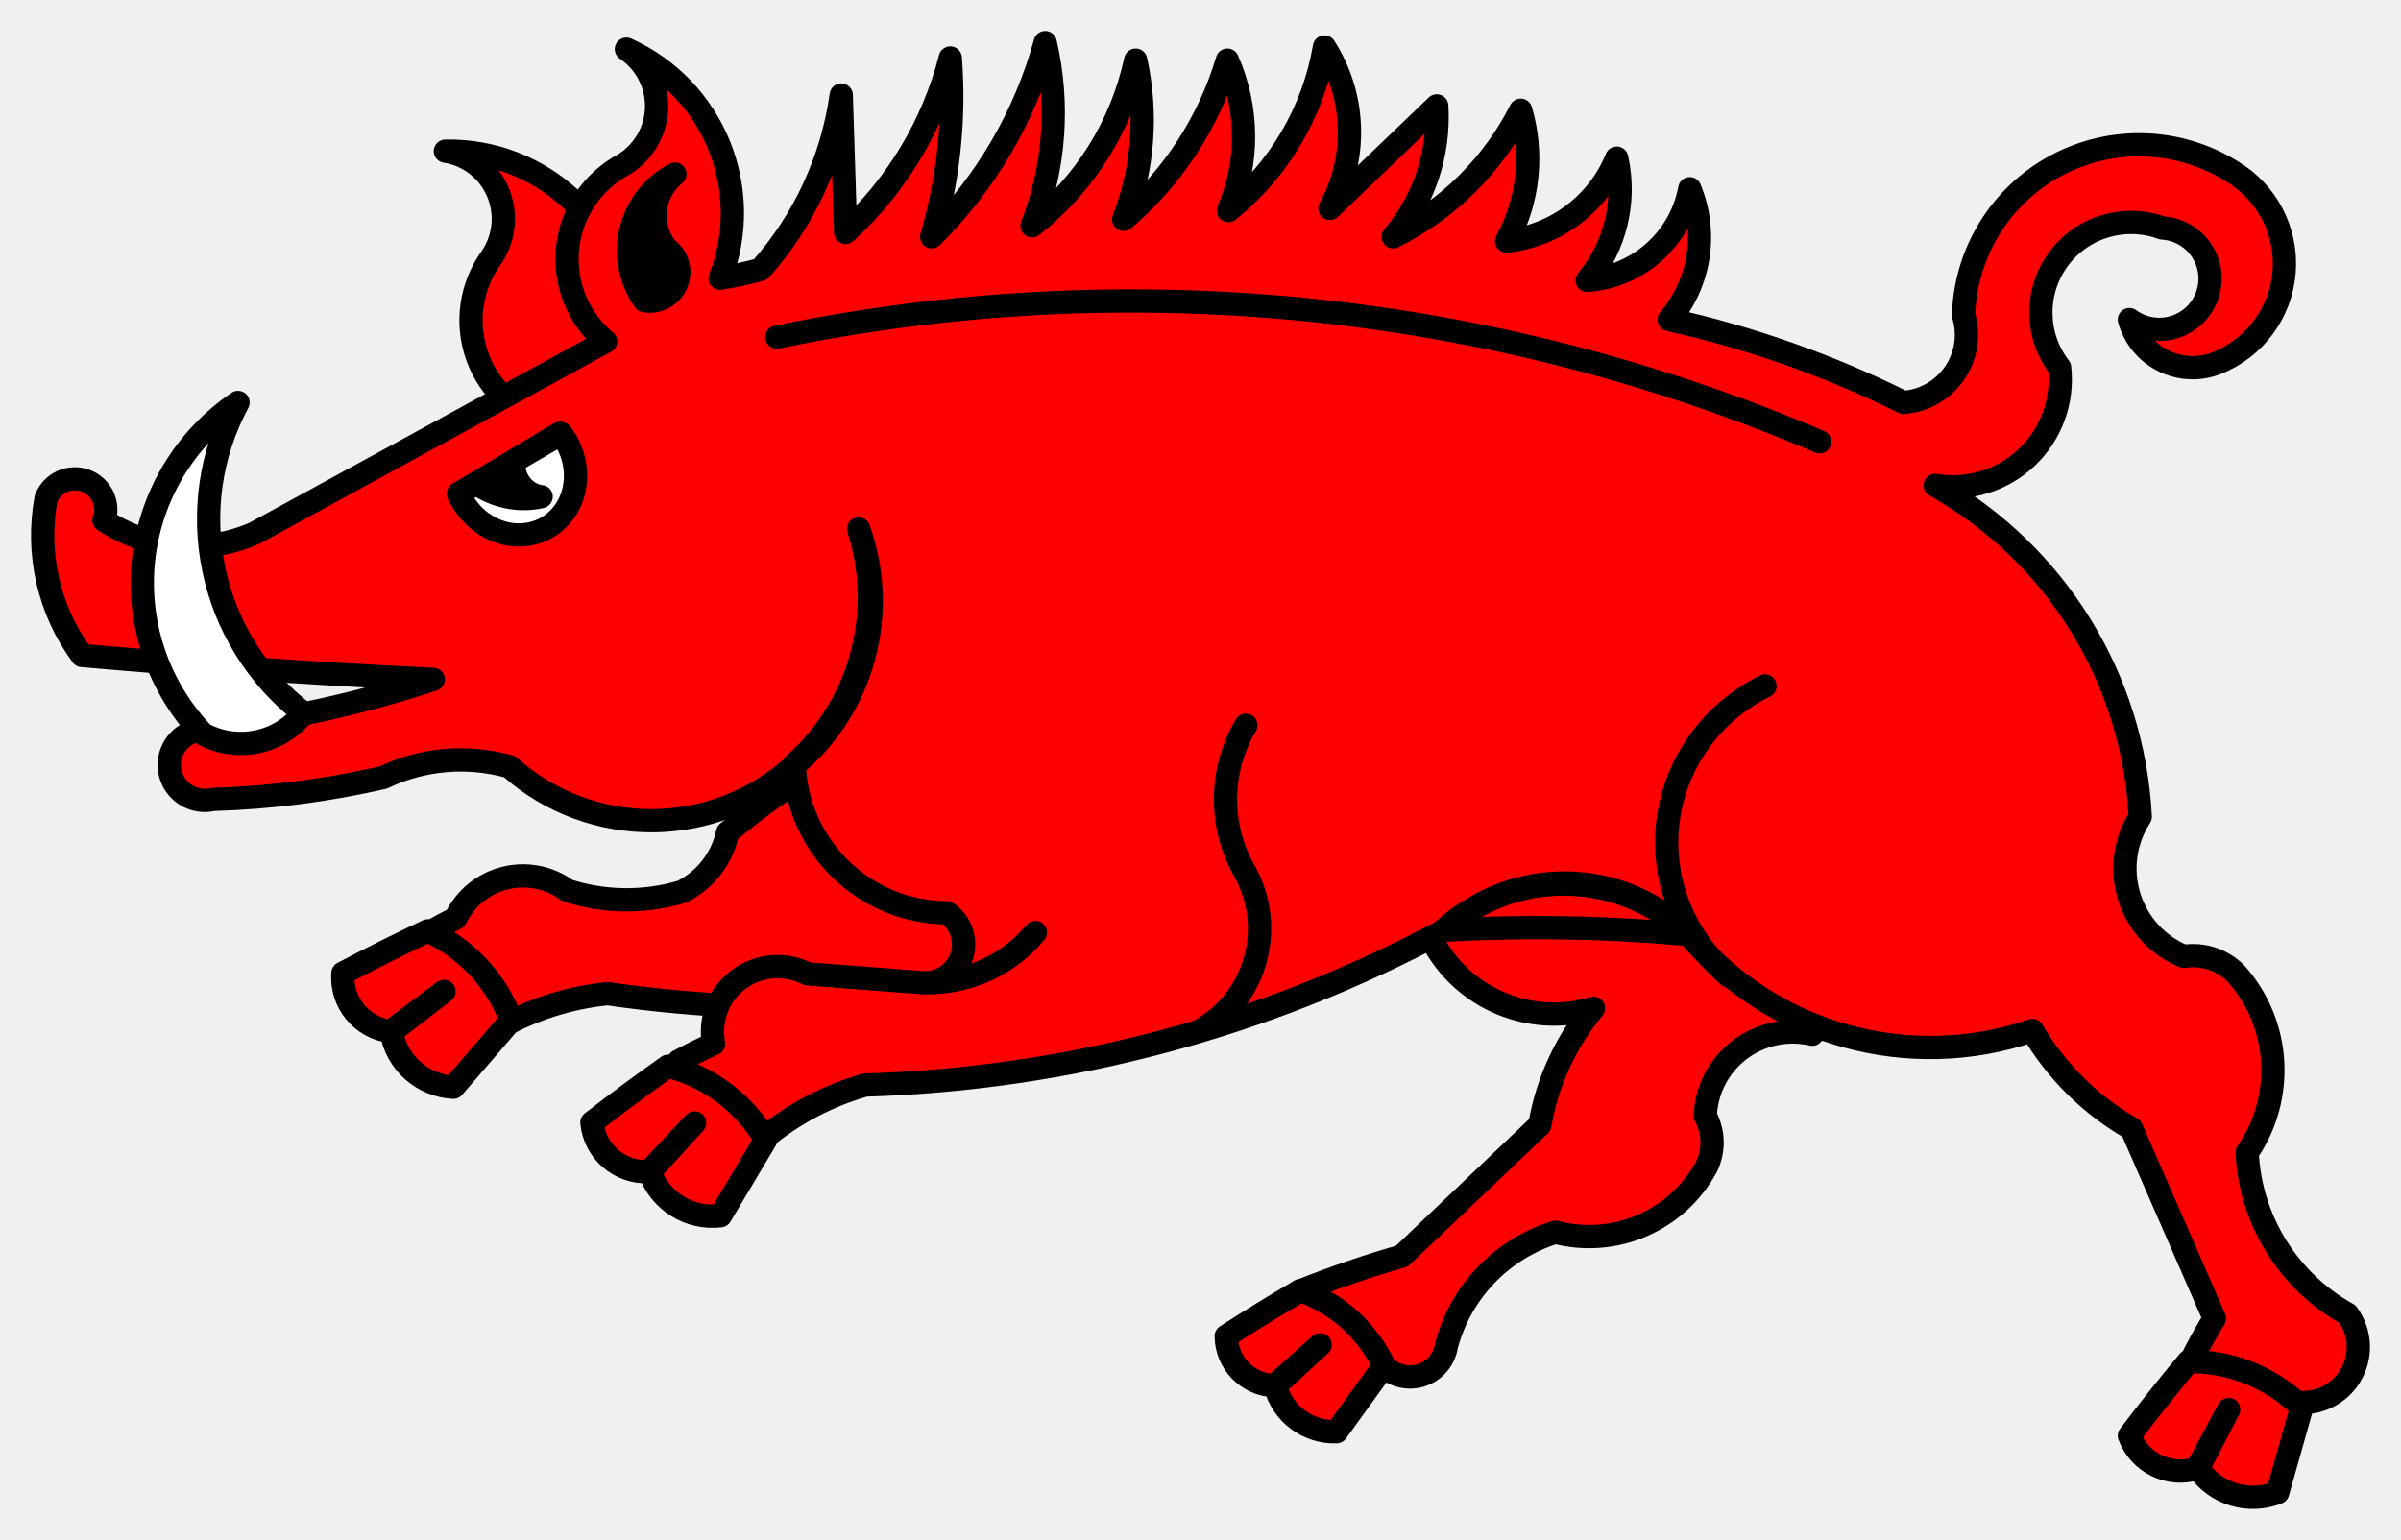
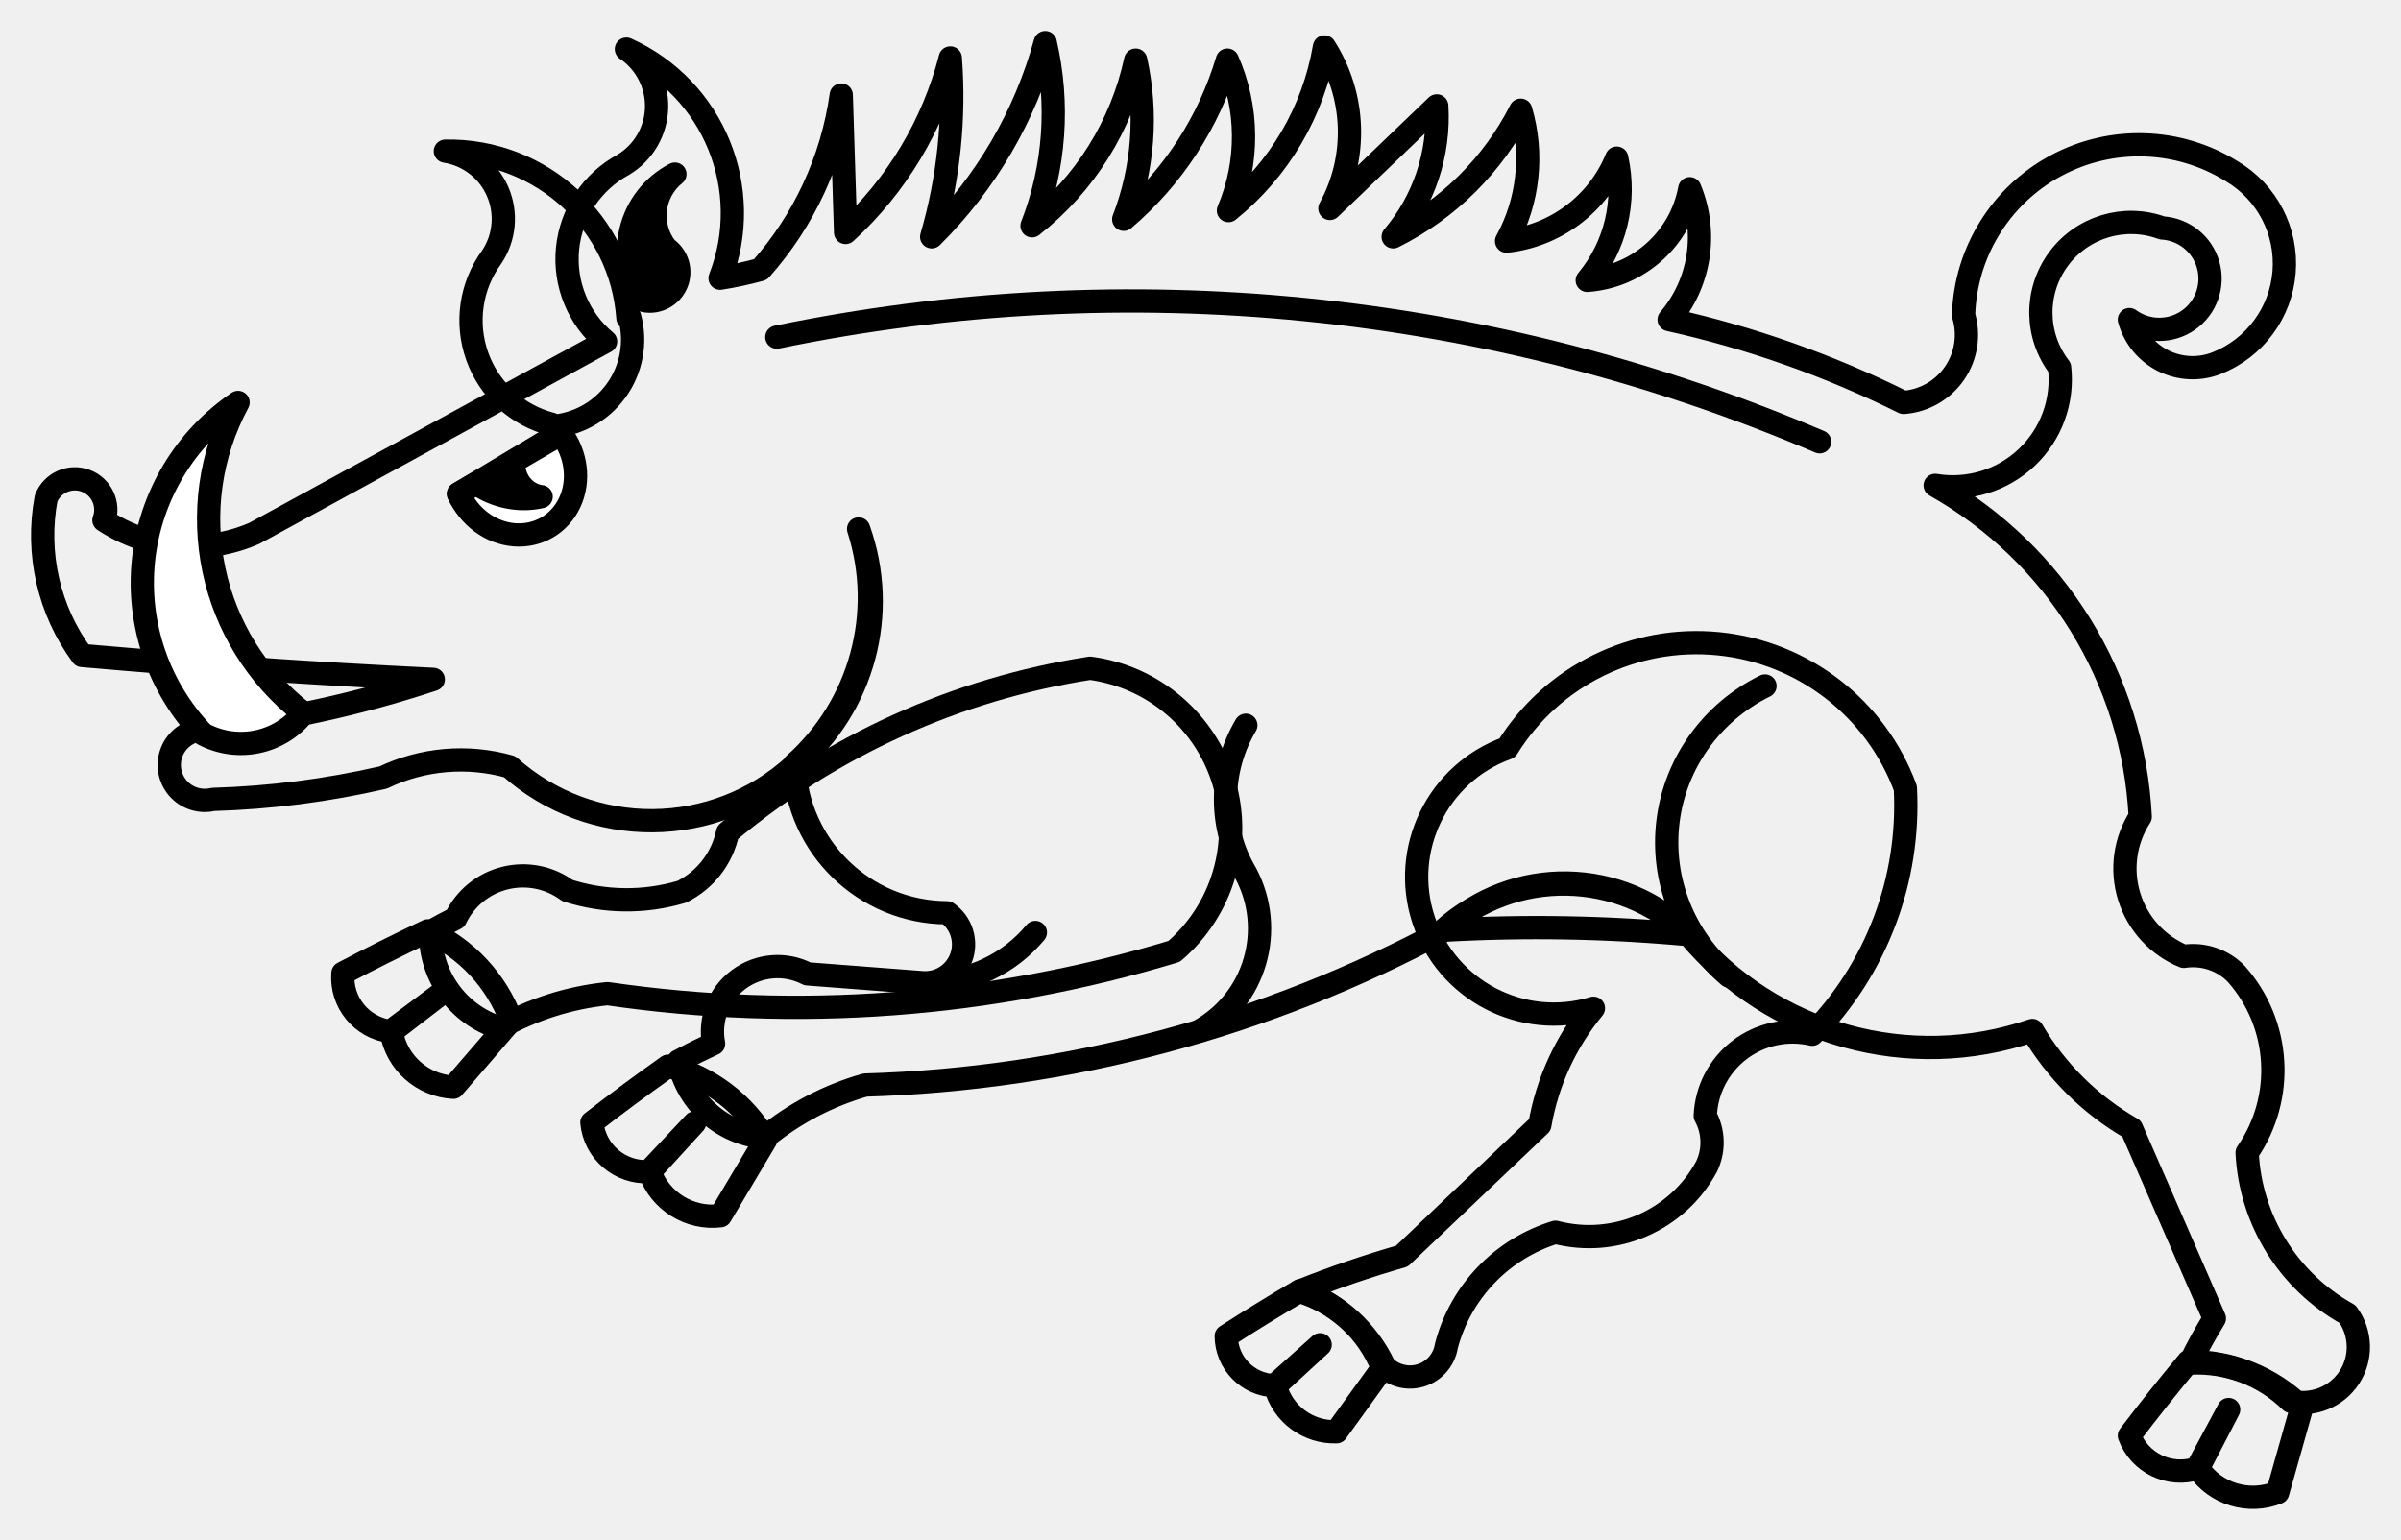
- <svg xmlns="http://www.w3.org/2000/svg" xmlns:ns1="http://schemas.microsoft.com/visio/2003/SVGExtensions/" width="154.78" height="99.3" viewBox="0 0 154.78 99.3" xml:space="preserve" class="st5" id="svg2" version="1.1" font-size="12" overflow="visible" color-interpolation-filters="sRGB" fill="none" fill-rule="evenodd" stroke-linecap="square" stroke-miterlimit="3">
-   <ns1:documentProperties ns1:langID="1033" ns1:viewMarkup="false" />
-   <style type="text/css" id="style6">
-     .st1 {fill:#ff0000;stroke:#000000;stroke-linecap:round;stroke-linejoin:round;stroke-width:1.5}
- 		.st2 {fill:#ffffff;stroke:#000000;stroke-linecap:round;stroke-linejoin:round;stroke-width:1.5}
- 		.st3 {stroke:#000000;stroke-linecap:round;stroke-linejoin:round;stroke-width:1.5}
- 		.st4 {fill:#000000;stroke:#000000;stroke-linecap:round;stroke-linejoin:round;stroke-width:1.5}
- 		.st5 {fill:none;fill-rule:evenodd;font-size:12px;overflow:visible;stroke-linecap:square;stroke-miterlimit:3}
-   </style>
-   <g ns1:mID="0" ns1:index="1" ns1:groupContext="foregroundPage" id="g8" transform="translate(1.2508,1.2516)">
-     <ns1:pageProperties ns1:drawingScale="1" ns1:pageScale="1" ns1:drawingUnits="19" ns1:shadowOffsetX="9" ns1:shadowOffsetY="-9" />
-     <g id="group1-1" transform="translate(1.5,-1.5)" ns1:mID="1" ns1:groupContext="group">
-       <g transform="rotate(70,65.698,125.57)" ns1:groupContext="shape" ns1:mID="3" id="shape3-3" stroke="#808080">
-         <path id="path21" class="st1" d="m 14.29,48.99 a 14.353,14.353 -4.48 0 0 -11.21,23.23 8.842,8.842 -1.34 0 0 17.67,0.52 16.15,16.15 -179.9 0 0 5.89,5.82 l 4.91,11.25 a 69.475,69.475 -177.47 0 0 -0.13,6.99 8.354,8.354 172.24 0 1 5.9,-3.31 2.371,2.371 -24.68 0 0 0.64,-4.4 10.446,10.446 5.7 0 1 -4.47,-9.11 8.601,8.601 -180 0 0 -0.65,-10.6 3.57,3.57 -180 0 0 -3.1,-1.04 5.633,5.633 0 0 1 -2.59,-8.28 21.059,21.059 -22.6 0 0 -12.86,-11.07 z" stroke="#808080" stroke-width="1.5" stroke-linecap="round" stroke-linejoin="round" />
+ <svg xmlns="http://www.w3.org/2000/svg" width="154.78" height="99.3" viewBox="0 0 154.78 99.3" xml:space="preserve" version="1.1" color-interpolation-filters="sRGB" fill="none" fill-rule="evenodd" font-size="12" overflow="visible" stroke-linecap="square" stroke-miterlimit="3">
+   <g transform="translate(1.2508,1.2516)">
+     <g transform="translate(1.5,-1.5)">
+       <g transform="rotate(70,65.698,125.57)" stroke="#808080">
+         <path d="m 14.29,48.99 a 14.353,14.353 -4.48 0 0 -11.21,23.23 8.842,8.842 -1.34 0 0 17.67,0.52 16.15,16.15 -179.9 0 0 5.89,5.82 l 4.91,11.25 a 69.475,69.475 -177.47 0 0 -0.13,6.99 8.354,8.354 172.24 0 1 5.9,-3.31 2.371,2.371 -24.68 0 0 0.64,-4.4 10.446,10.446 5.7 0 1 -4.47,-9.11 8.601,8.601 -180 0 0 -0.65,-10.6 3.57,3.57 -180 0 0 -3.1,-1.04 5.633,5.633 0 0 1 -2.59,-8.28 21.059,21.059 -22.6 0 0 -12.86,-11.07 z" stroke="#000" stroke-linecap="round" stroke-linejoin="round" stroke-width="1.5" />
      </g>
-       <g transform="rotate(10,190.45,218.8)" ns1:groupContext="shape" ns1:mID="6" id="shape6-8" stroke="#808080">
-         <path id="path34" class="st1" d="m 47.43,84.39 a 10.431,10.431 -180 0 0 -8.51,-17.04 47.733,47.733 -180 0 0 -21.17,14.49 5.515,5.515 93.21 0 1 -2.25,4.28 12.487,12.487 0 0 1 -7.27,1.2 4.817,4.817 -89.79 0 0 -6.79,3.02 32.316,32.316 -91.19 0 0 -1.44,1.13 6.37,6.37 -88.62 0 0 5.46,5.33 17.928,17.928 0 0 1 6.47,-3.38 84.165,84.165 -180 0 0 35.5,-9.03 z" stroke="#808080" stroke-width="1.5" stroke-linecap="round" stroke-linejoin="round" />
+       <g transform="rotate(10,190.45,218.8)" stroke="#808080">
+         <path d="m 47.43,84.39 a 10.431,10.431 -180 0 0 -8.51,-17.04 47.733,47.733 -180 0 0 -21.17,14.49 5.515,5.515 93.21 0 1 -2.25,4.28 12.487,12.487 0 0 1 -7.27,1.2 4.817,4.817 -89.79 0 0 -6.79,3.02 32.316,32.316 -91.19 0 0 -1.44,1.13 6.37,6.37 -88.62 0 0 5.46,5.33 17.928,17.928 0 0 1 6.47,-3.38 84.165,84.165 -180 0 0 35.5,-9.03 z" stroke="#000" stroke-linecap="round" stroke-linejoin="round" stroke-width="1.5" />
      </g>
-       <g id="shape8-12" ns1:mID="8" ns1:groupContext="shape" transform="rotate(-25.3,-135.35,-5.5822)">
-         <path d="m 2.33,96.37 a 5.608,5.608 -180 0 0 7.67,-4.19 l -0.13,0.02 a 11.588,11.588 -146.86 0 0 -6.04,-14.76 4.419,4.419 161.82 0 1 -0.22,7.45 6.915,6.915 -180 0 0 -1.12,11.39 z" class="st1" id="path44" stroke="#808080" stroke-width="1.5" stroke-linecap="round" stroke-linejoin="round" />
+       <g transform="rotate(-25.3,-135.35,-5.5822)">
+         <path d="m 2.33,96.37 a 5.608,5.608 -180 0 0 7.67,-4.19 l -0.13,0.02 a 11.588,11.588 -146.86 0 0 -6.04,-14.76 4.419,4.419 161.82 0 1 -0.22,7.45 6.915,6.915 -180 0 0 -1.12,11.39 z" stroke="#000" stroke-linecap="round" stroke-linejoin="round" stroke-width="1.5" />
      </g>
-       <g id="shape9-14" ns1:mID="9" ns1:groupContext="shape" transform="translate(0,-6.1018)">
-         <path d="m 119.96,32.3 a 65.929,65.929 -180 0 0 -15.11,-5.34 8.167,8.167 -180 0 0 1.33,-8.44 7.262,7.262 0 0 1 -6.61,5.91 9.212,9.212 -180 0 0 1.9,-7.88 8.7,8.7 0 0 1 -7.1,5.35 11.047,11.047 -180 0 0 0.91,-8.44 18.421,18.421 0 0 1 -8.22,8.16 11.941,11.941 -180 0 0 2.81,-8.44 l -6.89,6.61 a 10.179,10.179 -180 0 0 -0.35,-10.41 17.292,17.292 0 0 1 -6.19,10.55 12.169,12.169 -0.39 0 0 -0.07,-9.7 21.55,21.55 0 0 1 -6.68,10.26 17.768,17.768 -180 0 0 0.77,-10.26 18.553,18.553 24.14 0 1 -6.68,10.68 20.045,20.045 -180 0 0 0.85,-11.81 28.12,28.12 24.63 0 1 -7.32,12.52 32.288,32.288 -180 0 0 1.2,-11.53 23.058,23.058 18.27 0 1 -6.75,11.25 l -0.28,-8.86 a 21.382,21.382 165.61 0 1 -5.21,11.25 23.461,23.461 66.41 0 1 -2.6,0.56 11.588,11.588 -149.28 0 0 -6.04,-14.77 4.419,4.419 162.17 0 1 -0.21,7.46 6.915,6.915 -180 0 0 -1.13,11.39 l -22.64,12.37 a 10.174,10.174 0 0 1 -9.7,-0.84 1.994,1.994 -180 0 0 -3.73,-1.41 13.056,13.056 -180 0 0 2.32,10.13 566.58,566.58 -176.61 0 0 22.64,1.54 72.28,72.28 0 0 1 -14.91,3.24 2.285,2.285 -180 1 0 0.71,4.5 56.069,56.069 -180 0 0 10.97,-1.41 11.59,11.59 0 0 1 8.15,-0.7 13.709,13.709 -180 0 0 18.42,-0.14 13.789,13.789 -180 0 0 4.08,-15.19 14.425,14.425 0 0 1 -4.15,15.19 9.901,9.901 -180 0 0 9.85,9.56 2.479,2.479 0 0 1 -1.69,4.5 l -7.31,-0.56 a 4.195,4.195 -180 0 0 -6.05,4.5 44.46,44.46 -0.88 0 0 -2.25,1.12 6.197,6.197 -29.74 0 0 5.56,4.93 17.928,17.928 0 0 1 6.46,-3.38 84.165,84.165 -180 0 0 37.34,-9.98 11.325,11.325 0.89 0 1 15.75,0.28 11.587,11.587 -179.11 0 0 -15.82,-0.28 106.18,106.18 0 0 1 15.82,0.28 20.289,20.289 -178.2 0 0 22.15,6.18 17.56,17.56 -179.07 0 0 6.4,6.33 l 5.34,12.24 a 32.691,32.691 -105.74 0 0 -1.58,2.88 8.588,8.588 169.26 0 1 6.5,2.46 3.58,3.58 -180 0 0 3.66,-5.62 12.614,12.614 0 0 1 -6.47,-10.41 9.352,9.352 -180 0 0 -0.7,-11.53 3.882,3.882 -180 0 0 -3.38,-1.13 6.125,6.125 0 0 1 -2.81,-9 26.047,26.047 -180 0 0 -13.22,-21.37 6.922,6.922 -180 0 0 8.02,-7.6 5.812,5.812 0 0 1 6.61,-9 3.272,3.272 86.65 1 1 -2.11,5.91 4.231,4.231 -93.35 0 0 5.62,2.81 6.909,6.909 -87.81 0 0 0.99,-12.37 11.317,11.317 -94.57 0 0 -17.3,9.28 4.371,4.371 95.64 0 1 -3.87,5.62 z" class="st1" id="path49" stroke="#808080" stroke-width="1.5" stroke-linecap="round" stroke-linejoin="round" />
+       <g transform="translate(0,-6.1018)">
+         <path d="m 119.96,32.3 a 65.929,65.929 -180 0 0 -15.11,-5.34 8.167,8.167 -180 0 0 1.33,-8.44 7.262,7.262 0 0 1 -6.61,5.91 9.212,9.212 -180 0 0 1.9,-7.88 8.7,8.7 0 0 1 -7.1,5.35 11.047,11.047 -180 0 0 0.91,-8.44 18.421,18.421 0 0 1 -8.22,8.16 11.941,11.941 -180 0 0 2.81,-8.44 l -6.89,6.61 a 10.179,10.179 -180 0 0 -0.35,-10.41 17.292,17.292 0 0 1 -6.19,10.55 12.169,12.169 -0.39 0 0 -0.07,-9.7 21.55,21.55 0 0 1 -6.68,10.26 17.768,17.768 -180 0 0 0.77,-10.26 18.553,18.553 24.14 0 1 -6.68,10.68 20.045,20.045 -180 0 0 0.85,-11.81 28.12,28.12 24.63 0 1 -7.32,12.52 32.288,32.288 -180 0 0 1.2,-11.53 23.058,23.058 18.27 0 1 -6.75,11.25 l -0.28,-8.86 a 21.382,21.382 165.61 0 1 -5.21,11.25 23.461,23.461 66.41 0 1 -2.6,0.56 11.588,11.588 -149.28 0 0 -6.04,-14.77 4.419,4.419 162.17 0 1 -0.21,7.46 6.915,6.915 -180 0 0 -1.13,11.39 l -22.64,12.37 a 10.174,10.174 0 0 1 -9.7,-0.84 1.994,1.994 -180 0 0 -3.73,-1.41 13.056,13.056 -180 0 0 2.32,10.13 566.58,566.58 -176.61 0 0 22.64,1.54 72.28,72.28 0 0 1 -14.91,3.24 2.285,2.285 -180 1 0 0.71,4.5 56.069,56.069 -180 0 0 10.97,-1.41 11.59,11.59 0 0 1 8.15,-0.7 13.709,13.709 -180 0 0 18.42,-0.14 13.789,13.789 -180 0 0 4.08,-15.19 14.425,14.425 0 0 1 -4.15,15.19 9.901,9.901 -180 0 0 9.85,9.56 2.479,2.479 0 0 1 -1.69,4.5 l -7.31,-0.56 a 4.195,4.195 -180 0 0 -6.05,4.5 44.46,44.46 -0.88 0 0 -2.25,1.12 6.197,6.197 -29.74 0 0 5.56,4.93 17.928,17.928 0 0 1 6.46,-3.38 84.165,84.165 -180 0 0 37.34,-9.98 11.325,11.325 0.89 0 1 15.75,0.28 11.587,11.587 -179.11 0 0 -15.82,-0.28 106.18,106.18 0 0 1 15.82,0.28 20.289,20.289 -178.2 0 0 22.15,6.18 17.56,17.56 -179.07 0 0 6.4,6.33 l 5.34,12.24 a 32.691,32.691 -105.74 0 0 -1.58,2.88 8.588,8.588 169.26 0 1 6.5,2.46 3.58,3.58 -180 0 0 3.66,-5.62 12.614,12.614 0 0 1 -6.47,-10.41 9.352,9.352 -180 0 0 -0.7,-11.53 3.882,3.882 -180 0 0 -3.38,-1.13 6.125,6.125 0 0 1 -2.81,-9 26.047,26.047 -180 0 0 -13.22,-21.37 6.922,6.922 -180 0 0 8.02,-7.6 5.812,5.812 0 0 1 6.61,-9 3.272,3.272 86.65 1 1 -2.11,5.91 4.231,4.231 -93.35 0 0 5.62,2.81 6.909,6.909 -87.81 0 0 0.99,-12.37 11.317,11.317 -94.57 0 0 -17.3,9.28 4.371,4.371 95.64 0 1 -3.87,5.62 z" stroke="#000" stroke-linecap="round" stroke-linejoin="round" stroke-width="1.5" />
      </g>
-       <g id="armed" ns1:mID="10" ns1:groupContext="shape" transform="translate(6.4253,-48.609)" stroke="#808080">
-         <path d="m 3.92,96.19 a 14.058,14.058 94.36 0 1 2.25,-21.38 15.865,15.865 -88.9 0 0 4.22,20.04 5.159,5.159 83.96 0 1 -6.47,1.34 z" class="st2" id="path54" stroke="#808080" stroke-width="1.5" stroke-linecap="round" stroke-linejoin="round" />
+       <g transform="translate(6.4253,-48.609)" stroke="#808080">
+         <path d="m 3.92,96.19 a 14.058,14.058 94.36 0 1 2.25,-21.38 15.865,15.865 -88.9 0 0 4.22,20.04 5.159,5.159 83.96 0 1 -6.47,1.34 z" fill="#fff" stroke="#000" stroke-linecap="round" stroke-linejoin="round" stroke-width="1.5" />
      </g>
-       <g id="shape11-18" ns1:mID="11" ns1:groupContext="shape" transform="translate(74.611,-30.094)" stroke="#808080">
-         <path d="m 0,96.8 a 7.566,7.566 -69.47 0 0 2.95,-10.13 9.379,9.379 45 0 1 0,-9.56" class="st3" id="path59" stroke="#808080" stroke-width="1.5" stroke-linecap="round" stroke-linejoin="round" />
+       <g transform="translate(74.611,-30.094)" stroke="#808080">
+         <path d="m 0,96.8 a 7.566,7.566 -69.47 0 0 2.95,-10.13 9.379,9.379 45 0 1 0,-9.56" stroke="#000" stroke-linecap="round" stroke-linejoin="round" stroke-width="1.5" />
      </g>
-       <g id="shape12-21" ns1:mID="12" ns1:groupContext="shape" transform="rotate(97.072,76.362,117.13)" stroke="#808080">
-         <path d="m 0,91.67 a 11.345,11.574 -180 0 0 18.85,0" class="st3" id="path64" stroke="#808080" stroke-width="1.5" stroke-linecap="round" stroke-linejoin="round" />
+       <g transform="rotate(97.072,76.362,117.13)" stroke="#808080">
+         <path d="m 0,91.67 a 11.345,11.574 -180 0 0 18.85,0" stroke="#000" stroke-linecap="round" stroke-linejoin="round" stroke-width="1.5" />
      </g>
-       <g id="shape13-24" ns1:mID="13" ns1:groupContext="shape" transform="rotate(5.7343,770.55,531.9)" stroke="#808080">
-         <path d="m 0,96.8 a 113.01,113.01 0 0 1 67.56,0" class="st3" id="path69" stroke="#808080" stroke-width="1.5" stroke-linecap="round" stroke-linejoin="round" />
+       <g transform="rotate(5.7343,770.55,531.9)" stroke="#808080">
+         <path d="m 0,96.8 a 113.01,113.01 0 0 1 67.56,0" stroke="#000" stroke-linecap="round" stroke-linejoin="round" stroke-width="1.5" />
      </g>
-       <g id="shape14-27" ns1:mID="14" ns1:groupContext="shape" transform="rotate(-25.837,-41.941,-45.136)" stroke="#808080">
-         <path d="m 0,96 a 9.196,9.429 -180 0 0 7.42,0" class="st3" id="path74" stroke="#808080" stroke-width="1.5" stroke-linecap="round" stroke-linejoin="round" />
+       <g transform="rotate(-25.837,-41.941,-45.136)" stroke="#808080">
+         <path d="m 0,96 a 9.196,9.429 -180 0 0 7.42,0" stroke="#000" stroke-linecap="round" stroke-linejoin="round" stroke-width="1.5" />
      </g>
-       <path id="path79" class="st4" d="m 38.797,19.637 a 5.566,5.566 0 0 1 1.96,-8.16 3.433,3.433 0 0 0 -0.56,4.78 1.87,1.87 0 0 1 -1.4,3.38 z" fill="#808080" stroke="#808080" stroke-width="1.5" stroke-linecap="round" stroke-linejoin="round" />
-       <g id="unguled">
-         <g id="shape4-5" ns1:mID="4" ns1:groupContext="shape" transform="rotate(20,57.263,306.13)" stroke="#808080">
-           <path d="m 3.49,88.75 a 127.77,127.77 -180 0 0 -3.49,4.4 3.224,3.224 -180 0 0 4.01,1.94 l 1.87,-3.49 -1.81,3.49 a 3.941,3.941 -180 0 0 4.72,1.42 l 1.43,-5.04 a 9.416,9.416 -180 0 0 -6.73,-2.72 z" class="st1" id="path26" stroke="#808080" stroke-width="1.5" stroke-linecap="round" stroke-linejoin="round" />
+       <path d="m 38.797,19.637 a 5.566,5.566 0 0 1 1.96,-8.16 3.433,3.433 0 0 0 -0.56,4.78 1.87,1.87 0 0 1 -1.4,3.38 z" fill="#000" stroke="#000" stroke-linecap="round" stroke-linejoin="round" stroke-width="1.5" />
+       <g>
+         <g transform="rotate(20,57.263,306.13)" stroke="#808080">
+           <path d="m 3.49,88.75 a 127.77,127.77 -180 0 0 -3.49,4.4 3.224,3.224 -180 0 0 4.01,1.94 l 1.87,-3.49 -1.81,3.49 a 3.941,3.941 -180 0 0 4.72,1.42 l 1.43,-5.04 a 9.416,9.416 -180 0 0 -6.73,-2.72 z" stroke="#000" stroke-linecap="round" stroke-linejoin="round" stroke-width="1.5" />
        </g>
-         <path id="path39" class="st1" d="m 24.82,60.277 a 138.93,138.93 0 0 0 -5.464,2.727 3.506,3.506 0 0 0 3.06,3.754 l 3.454,-2.581 -3.391,2.611 a 4.285,4.285 45 0 0 3.994,3.572 l 3.725,-4.319 a 10.238,10.238 0 0 0 -5.378,-5.764 z" stroke="#808080" stroke-width="1.5" stroke-linecap="round" stroke-linejoin="round" />
-         <g id="shape17-33" ns1:mID="17" ns1:groupContext="shape" transform="translate(134.52)" stroke="#808080">
-           <path d="m 3.8,88.05 a 138.93,138.93 -180 0 0 -3.8,4.78 3.506,3.506 -180 0 0 4.36,2.11 l 2.04,-3.8 -1.97,3.8 a 4.285,4.285 -180 0 0 5.13,1.55 l 1.55,-5.49 a 10.238,10.238 -180 0 0 -7.31,-2.95 z" class="st1" id="path87" stroke="#808080" stroke-width="1.5" stroke-linecap="round" stroke-linejoin="round" />
+         <path d="m 24.82,60.277 a 138.93,138.93 0 0 0 -5.464,2.727 3.506,3.506 0 0 0 3.06,3.754 l 3.454,-2.581 -3.391,2.611 a 4.285,4.285 45 0 0 3.994,3.572 l 3.725,-4.319 a 10.238,10.238 0 0 0 -5.378,-5.764 z" stroke="#000" stroke-linecap="round" stroke-linejoin="round" stroke-width="1.5" />
+         <g transform="translate(134.52)" stroke="#808080">
+           <path d="m 3.8,88.05 a 138.93,138.93 -180 0 0 -3.8,4.78 3.506,3.506 -180 0 0 4.36,2.11 l 2.04,-3.8 -1.97,3.8 a 4.285,4.285 -180 0 0 5.13,1.55 l 1.55,-5.49 a 10.238,10.238 -180 0 0 -7.31,-2.95 z" stroke="#000" stroke-linecap="round" stroke-linejoin="round" stroke-width="1.5" />
        </g>
-         <g id="shape18-35" ns1:mID="18" ns1:groupContext="shape" transform="rotate(15,94.394,217.2)" stroke="#808080">
-           <path d="m 3.8,88.05 a 138.93,138.93 -180 0 0 -3.8,4.78 3.506,3.506 -180 0 0 4.36,2.11 l 2.04,-3.8 -1.97,3.8 a 4.285,4.285 -180 0 0 5.13,1.55 l 1.55,-5.49 a 10.238,10.238 -180 0 0 -7.31,-2.95 z" class="st1" id="path92" stroke="#808080" stroke-width="1.5" stroke-linecap="round" stroke-linejoin="round" />
+         <g transform="rotate(15,94.394,217.2)" stroke="#808080">
+           <path d="m 3.8,88.05 a 138.93,138.93 -180 0 0 -3.8,4.78 3.506,3.506 -180 0 0 4.36,2.11 l 2.04,-3.8 -1.97,3.8 a 4.285,4.285 -180 0 0 5.13,1.55 l 1.55,-5.49 a 10.238,10.238 -180 0 0 -7.31,-2.95 z" stroke="#000" stroke-linecap="round" stroke-linejoin="round" stroke-width="1.5" />
        </g>
      </g>
-       <g id="group19-37" transform="translate(26.798,-62.063)" ns1:mID="19" ns1:groupContext="group">
-         <g id="shape20-38" ns1:mID="20" ns1:groupContext="shape" transform="rotate(-30,3.4747,93.249)">
-           <path d="m 0.01,92.3 a 3.817,4.167 -180 1 0 7.6,-0.12 z" class="st4" id="path100" fill="#000" stroke="#000" stroke-width="1.5" stroke-linecap="round" stroke-linejoin="round" />
+       <g transform="translate(26.798,-62.063)">
+         <g transform="rotate(-30,3.4747,93.249)">
+           <path d="m 0.01,92.3 a 3.817,4.167 -180 1 0 7.6,-0.12 z" fill="#000" stroke="#000" stroke-linecap="round" stroke-linejoin="round" stroke-width="1.5" />
        </g>
-         <g id="shape21-40" ns1:mID="21" ns1:groupContext="shape" transform="rotate(-30,3.8873,93.114)">
-           <path d="m 7.68,92.03 -3.53,0.01 a 1.999,1.831 -81.38 0 0 0.38,2.86 5.741,5.259 90.74 0 1 -3.21,-2.83 h -1.29 a 3.858,4.212 -180 1 0 7.65,-0.04 z" class="st2" id="path105" fill="#fff" stroke="#000" stroke-width="1.5" stroke-linecap="round" stroke-linejoin="round" />
+         <g transform="rotate(-30,3.8873,93.114)">
+           <path d="m 7.68,92.03 -3.53,0.01 a 1.999,1.831 -81.38 0 0 0.38,2.86 5.741,5.259 90.74 0 1 -3.21,-2.83 h -1.29 a 3.858,4.212 -180 1 0 7.65,-0.04 z" fill="#fff" stroke="#000" stroke-linecap="round" stroke-linejoin="round" stroke-width="1.5" />
        </g>
      </g>
    </g>
  </g>
</svg>
